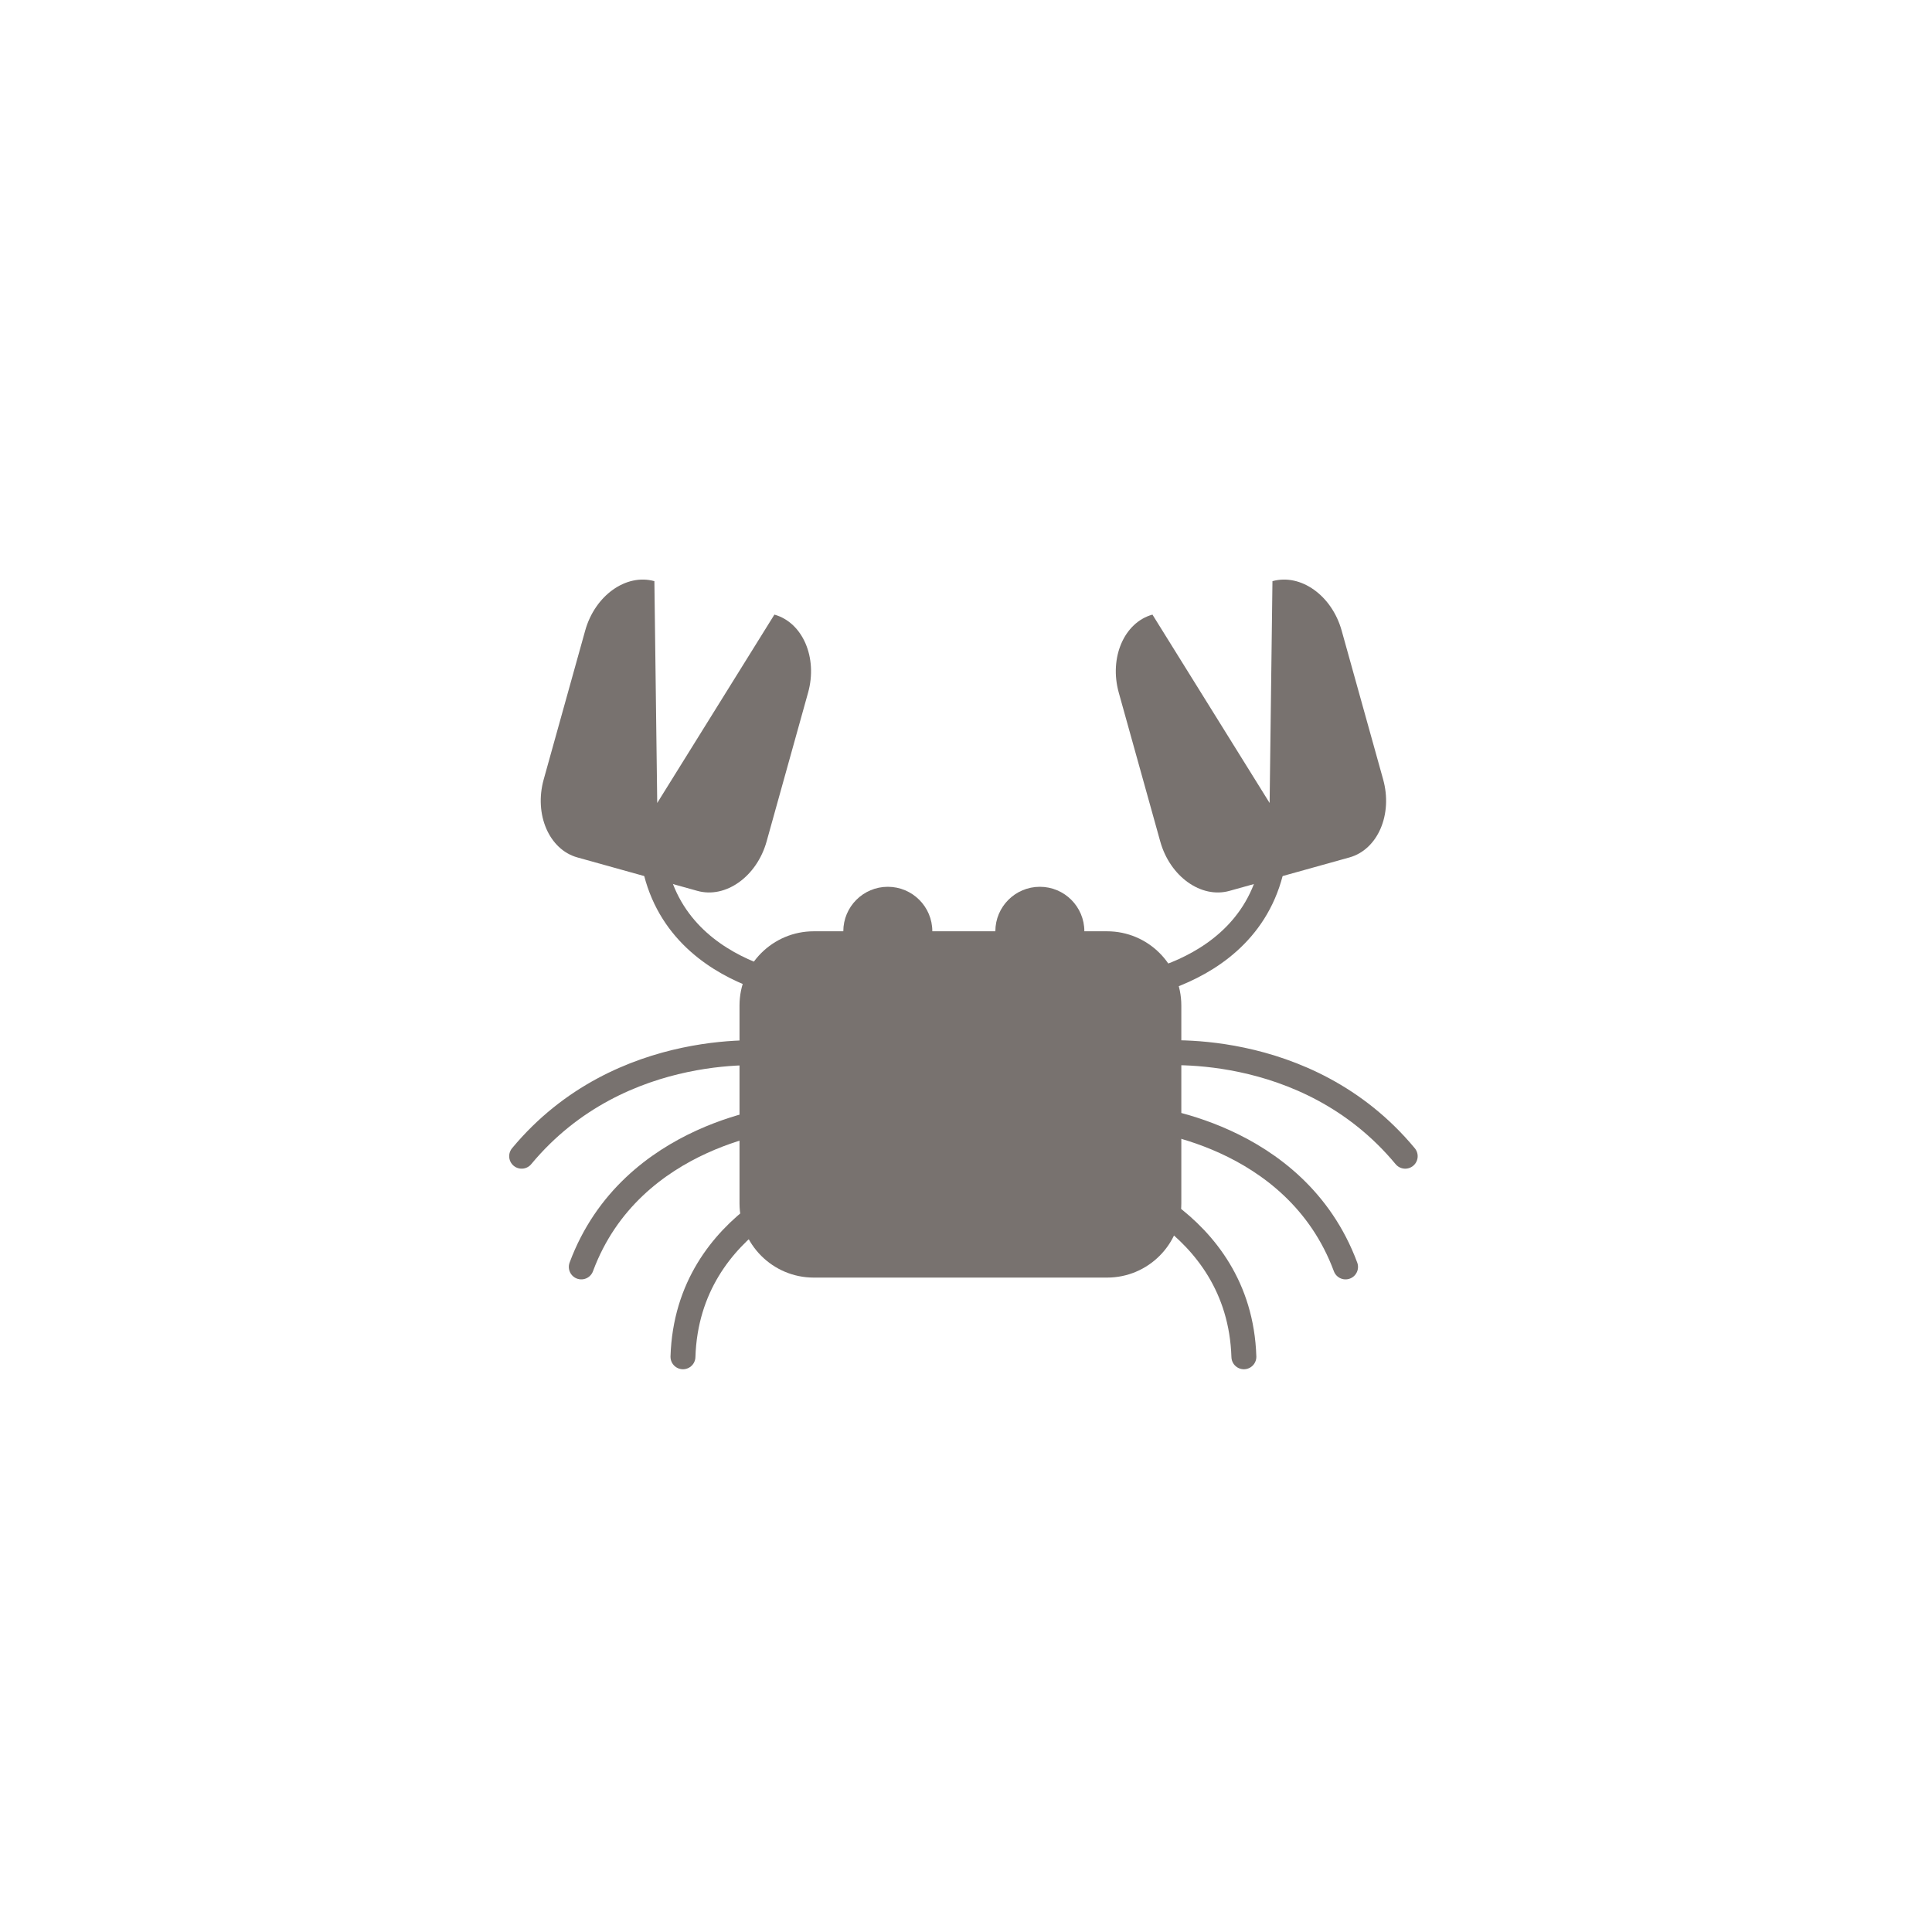
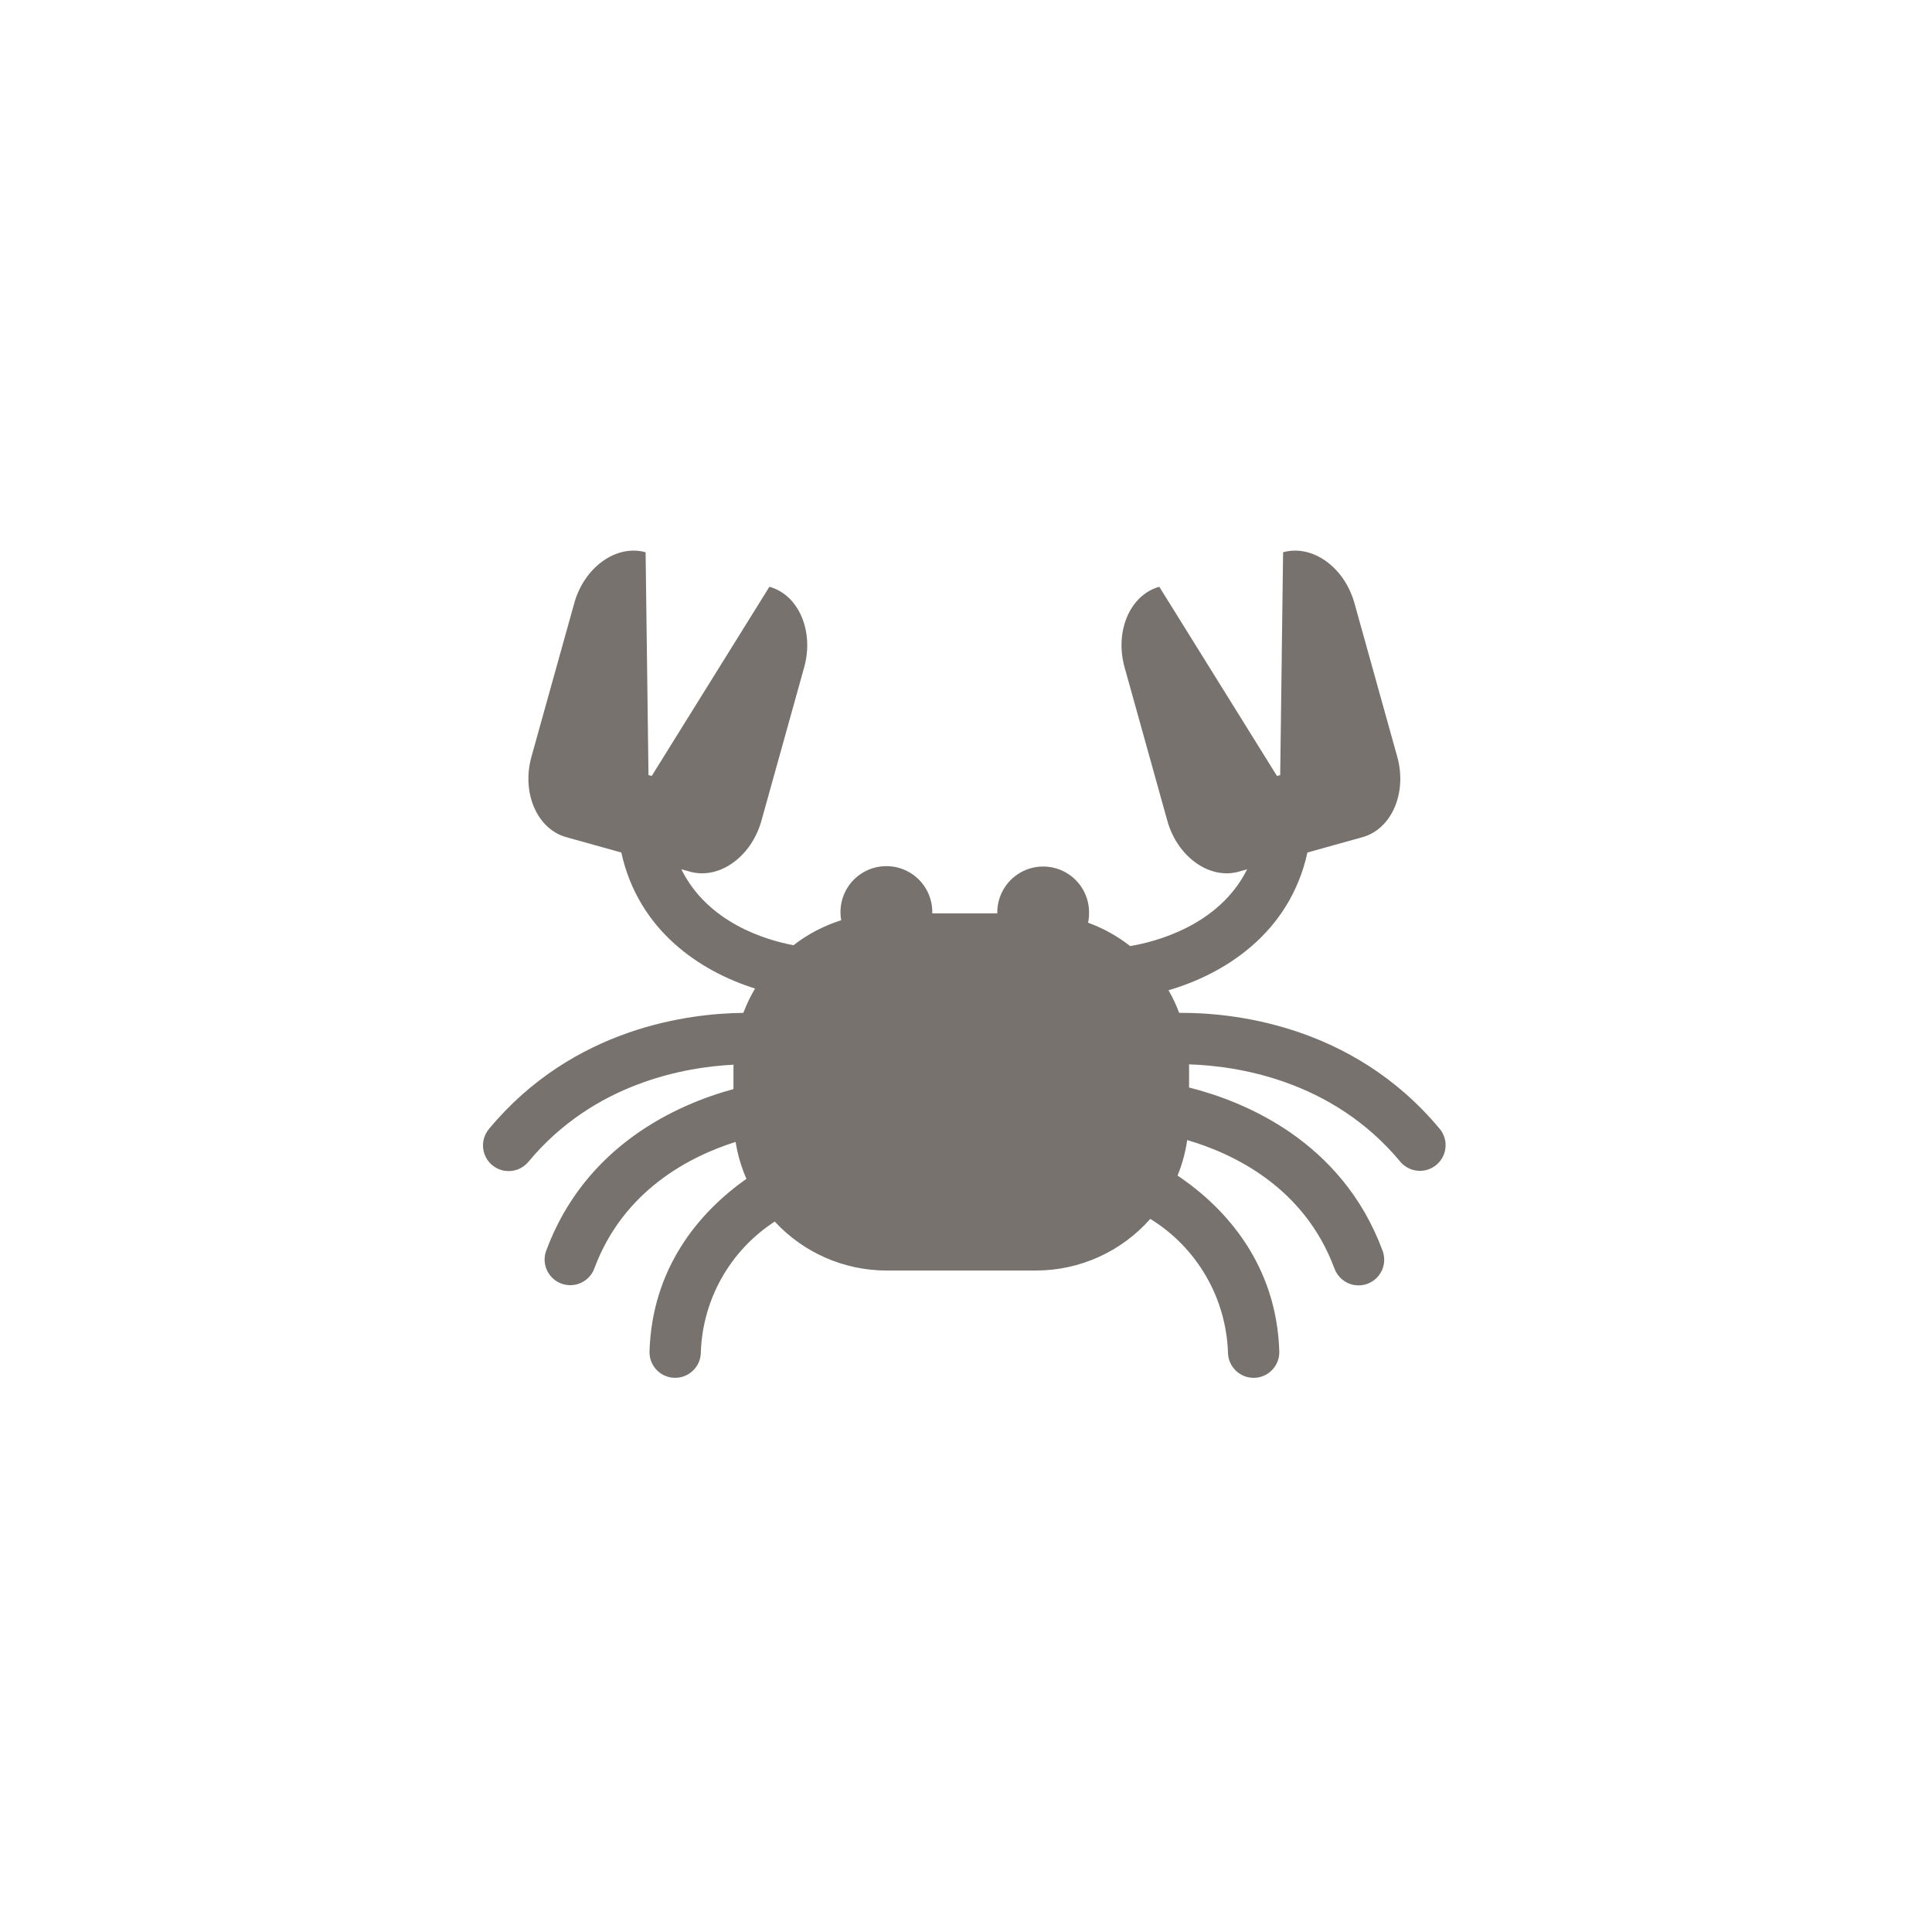
<svg xmlns="http://www.w3.org/2000/svg" width="200" height="200" viewBox="0 0 200 200">
  <g id="img-cancer" transform="translate(-1649 1902)">
    <rect id="Rectangle_5" data-name="Rectangle 5" width="200" height="200" transform="translate(1649 -1902)" fill="rgba(217,217,217,0)" />
-     <g id="组_9" data-name="组 9" transform="translate(1379.508 -2341.61)">
-       <rect id="矩形_2" data-name="矩形 2" width="45.736" height="35.849" rx="7.686" transform="translate(346.046 536.017)" fill="#78726f" />
-       <g id="组_5" data-name="组 5">
-         <path id="路径_8" data-name="路径 8" d="M349.579,548.672S333.8,546.883,323.492,559.3" fill="none" stroke="#78726f" stroke-linecap="round" stroke-width="2.58" />
-         <path id="路径_9" data-name="路径 9" d="M350.718,555.349s-15.853,1.421-21.051,15.412" fill="none" stroke="#78726f" stroke-linecap="round" stroke-width="2.58" />
-         <path id="路径_10" data-name="路径 10" d="M355.58,561.464s-14.932,4.11-15.388,18.6" fill="none" stroke="#78726f" stroke-linecap="round" stroke-width="2.58" />
-         <g id="组_4" data-name="组 4">
-           <path id="路径_11" data-name="路径 11" d="M353.229,541.984s-16.966-1.437-16.332-17.393" fill="none" stroke="#78726f" stroke-linecap="round" stroke-width="2.58" />
-           <path id="路径_12" data-name="路径 12" d="M341.687,531.834l-12.424-3.463c-2.928-.816-4.5-4.453-3.485-8.083l4.292-15.4c1.012-3.63,4.236-5.932,7.164-5.116l.294,22.962,12.13-19.5c2.928.816,4.5,4.454,3.485,8.083l-4.292,15.4C347.839,530.348,344.615,532.65,341.687,531.834Z" fill="#78726f" />
-         </g>
-       </g>
-       <g id="组_8" data-name="组 8">
-         <path id="路径_13" data-name="路径 13" d="M388.871,548.672s15.782-1.789,26.088,10.629" fill="none" stroke="#78726f" stroke-linecap="round" stroke-width="2.58" />
-         <path id="路径_14" data-name="路径 14" d="M387.733,555.349s15.852,1.421,21.05,15.412" fill="none" stroke="#78726f" stroke-linecap="round" stroke-width="2.58" />
-         <path id="路径_15" data-name="路径 15" d="M382.871,561.464s14.931,4.11,15.387,18.6" fill="none" stroke="#78726f" stroke-linecap="round" stroke-width="2.58" />
-         <g id="组_7" data-name="组 7">
-           <path id="路径_16" data-name="路径 16" d="M385.221,541.984s16.966-1.437,16.333-17.393" fill="none" stroke="#78726f" stroke-linecap="round" stroke-width="2.58" />
-           <path id="路径_17" data-name="路径 17" d="M396.763,531.834l12.424-3.463c2.929-.816,4.5-4.453,3.485-8.083l-4.292-15.4c-1.011-3.63-4.235-5.932-7.164-5.116l-.294,22.962-12.129-19.5c-2.929.816-4.5,4.454-3.485,8.083l4.292,15.4C390.611,530.348,393.835,532.65,396.763,531.834Z" fill="#78726f" />
-         </g>
-       </g>
-       <circle id="椭圆_4" data-name="椭圆 4" cx="4.607" cy="4.607" r="4.607" transform="translate(356.791 531.41)" fill="#78726f" />
-       <circle id="椭圆_5" data-name="椭圆 5" cx="4.607" cy="4.607" r="4.607" transform="translate(372.53 531.41)" fill="#78726f" />
-     </g>
+     <path id="路径_8" data-name="路径 8" d="M483.565,527.96c-9.115-10.98-21.837-12.06-26.973-12.014a15.694,15.694,0,0,0-1.106-2.344c5.743-1.667,12.537-5.87,14.382-14.257l5.7-1.589c3.021-.841,4.639-4.593,3.594-8.336l-4.427-15.883c-1.042-3.743-4.368-6.117-7.387-5.274l-.3,23.072a2.619,2.619,0,0,0-.336.082l-12.181-19.583c-3.021.84-4.637,4.594-3.594,8.336l4.425,15.882c1.044,3.744,4.37,6.12,7.389,5.277l.873-.243c-2.943,5.9-9.662,7.541-12.11,7.942a15.851,15.851,0,0,0-4.353-2.416,4.674,4.674,0,0,0,.1-.968,4.751,4.751,0,1,0-9.5,0h-6.731a4.752,4.752,0,1,0-9.5,0,4.67,4.67,0,0,0,.072.712,15.8,15.8,0,0,0-4.937,2.585c-2.778-.517-8.861-2.285-11.609-7.861l.9.249c3.02.843,6.345-1.533,7.389-5.277l4.426-15.882c1.042-3.742-.574-7.5-3.6-8.336l-12.181,19.583a2.54,2.54,0,0,0-.336-.082l-.3-23.072c-3.019-.843-6.344,1.531-7.387,5.274l-4.427,15.883c-1.044,3.743.573,7.495,3.6,8.336l5.7,1.589c1.788,8.13,8.219,12.314,13.844,14.082a15.7,15.7,0,0,0-1.211,2.519c-5.494.05-17.572,1.46-26.331,12.014a2.657,2.657,0,1,0,4.088,3.395c6.8-8.187,16.267-9.8,21.227-10.044,0,.056-.008.111-.008.167v2.356c-5.747,1.567-15.313,5.761-19.382,16.719a2.656,2.656,0,1,0,4.98,1.851c3.01-8.1,9.9-11.606,14.624-13.1a15.729,15.729,0,0,0,1.122,3.824c-4.979,3.5-9.767,9.292-10.034,17.859a2.654,2.654,0,0,0,2.573,2.738c.028,0,.056,0,.084,0a2.658,2.658,0,0,0,2.654-2.575,16.8,16.8,0,0,1,7.652-13.6,15.785,15.785,0,0,0,11.563,5.068h15.5a15.792,15.792,0,0,0,11.815-5.345,16.922,16.922,0,0,1,8.043,13.878,2.655,2.655,0,0,0,2.653,2.575c.028,0,.056,0,.085,0a2.656,2.656,0,0,0,2.573-2.738c-.278-8.851-5.38-14.739-10.532-18.2a15.6,15.6,0,0,0,1-3.674c4.724,1.382,12.1,4.831,15.239,13.29a2.657,2.657,0,1,0,4.981-1.851c-4.231-11.39-14.382-15.462-20.027-16.882v-2.193c0-.066-.01-.131-.01-.2,4.75.139,14.776,1.523,21.873,10.072a2.657,2.657,0,0,0,4.088-3.395Z" transform="translate(1314.478 -2313.093)" fill="#78726f" />
  </g>
</svg>
